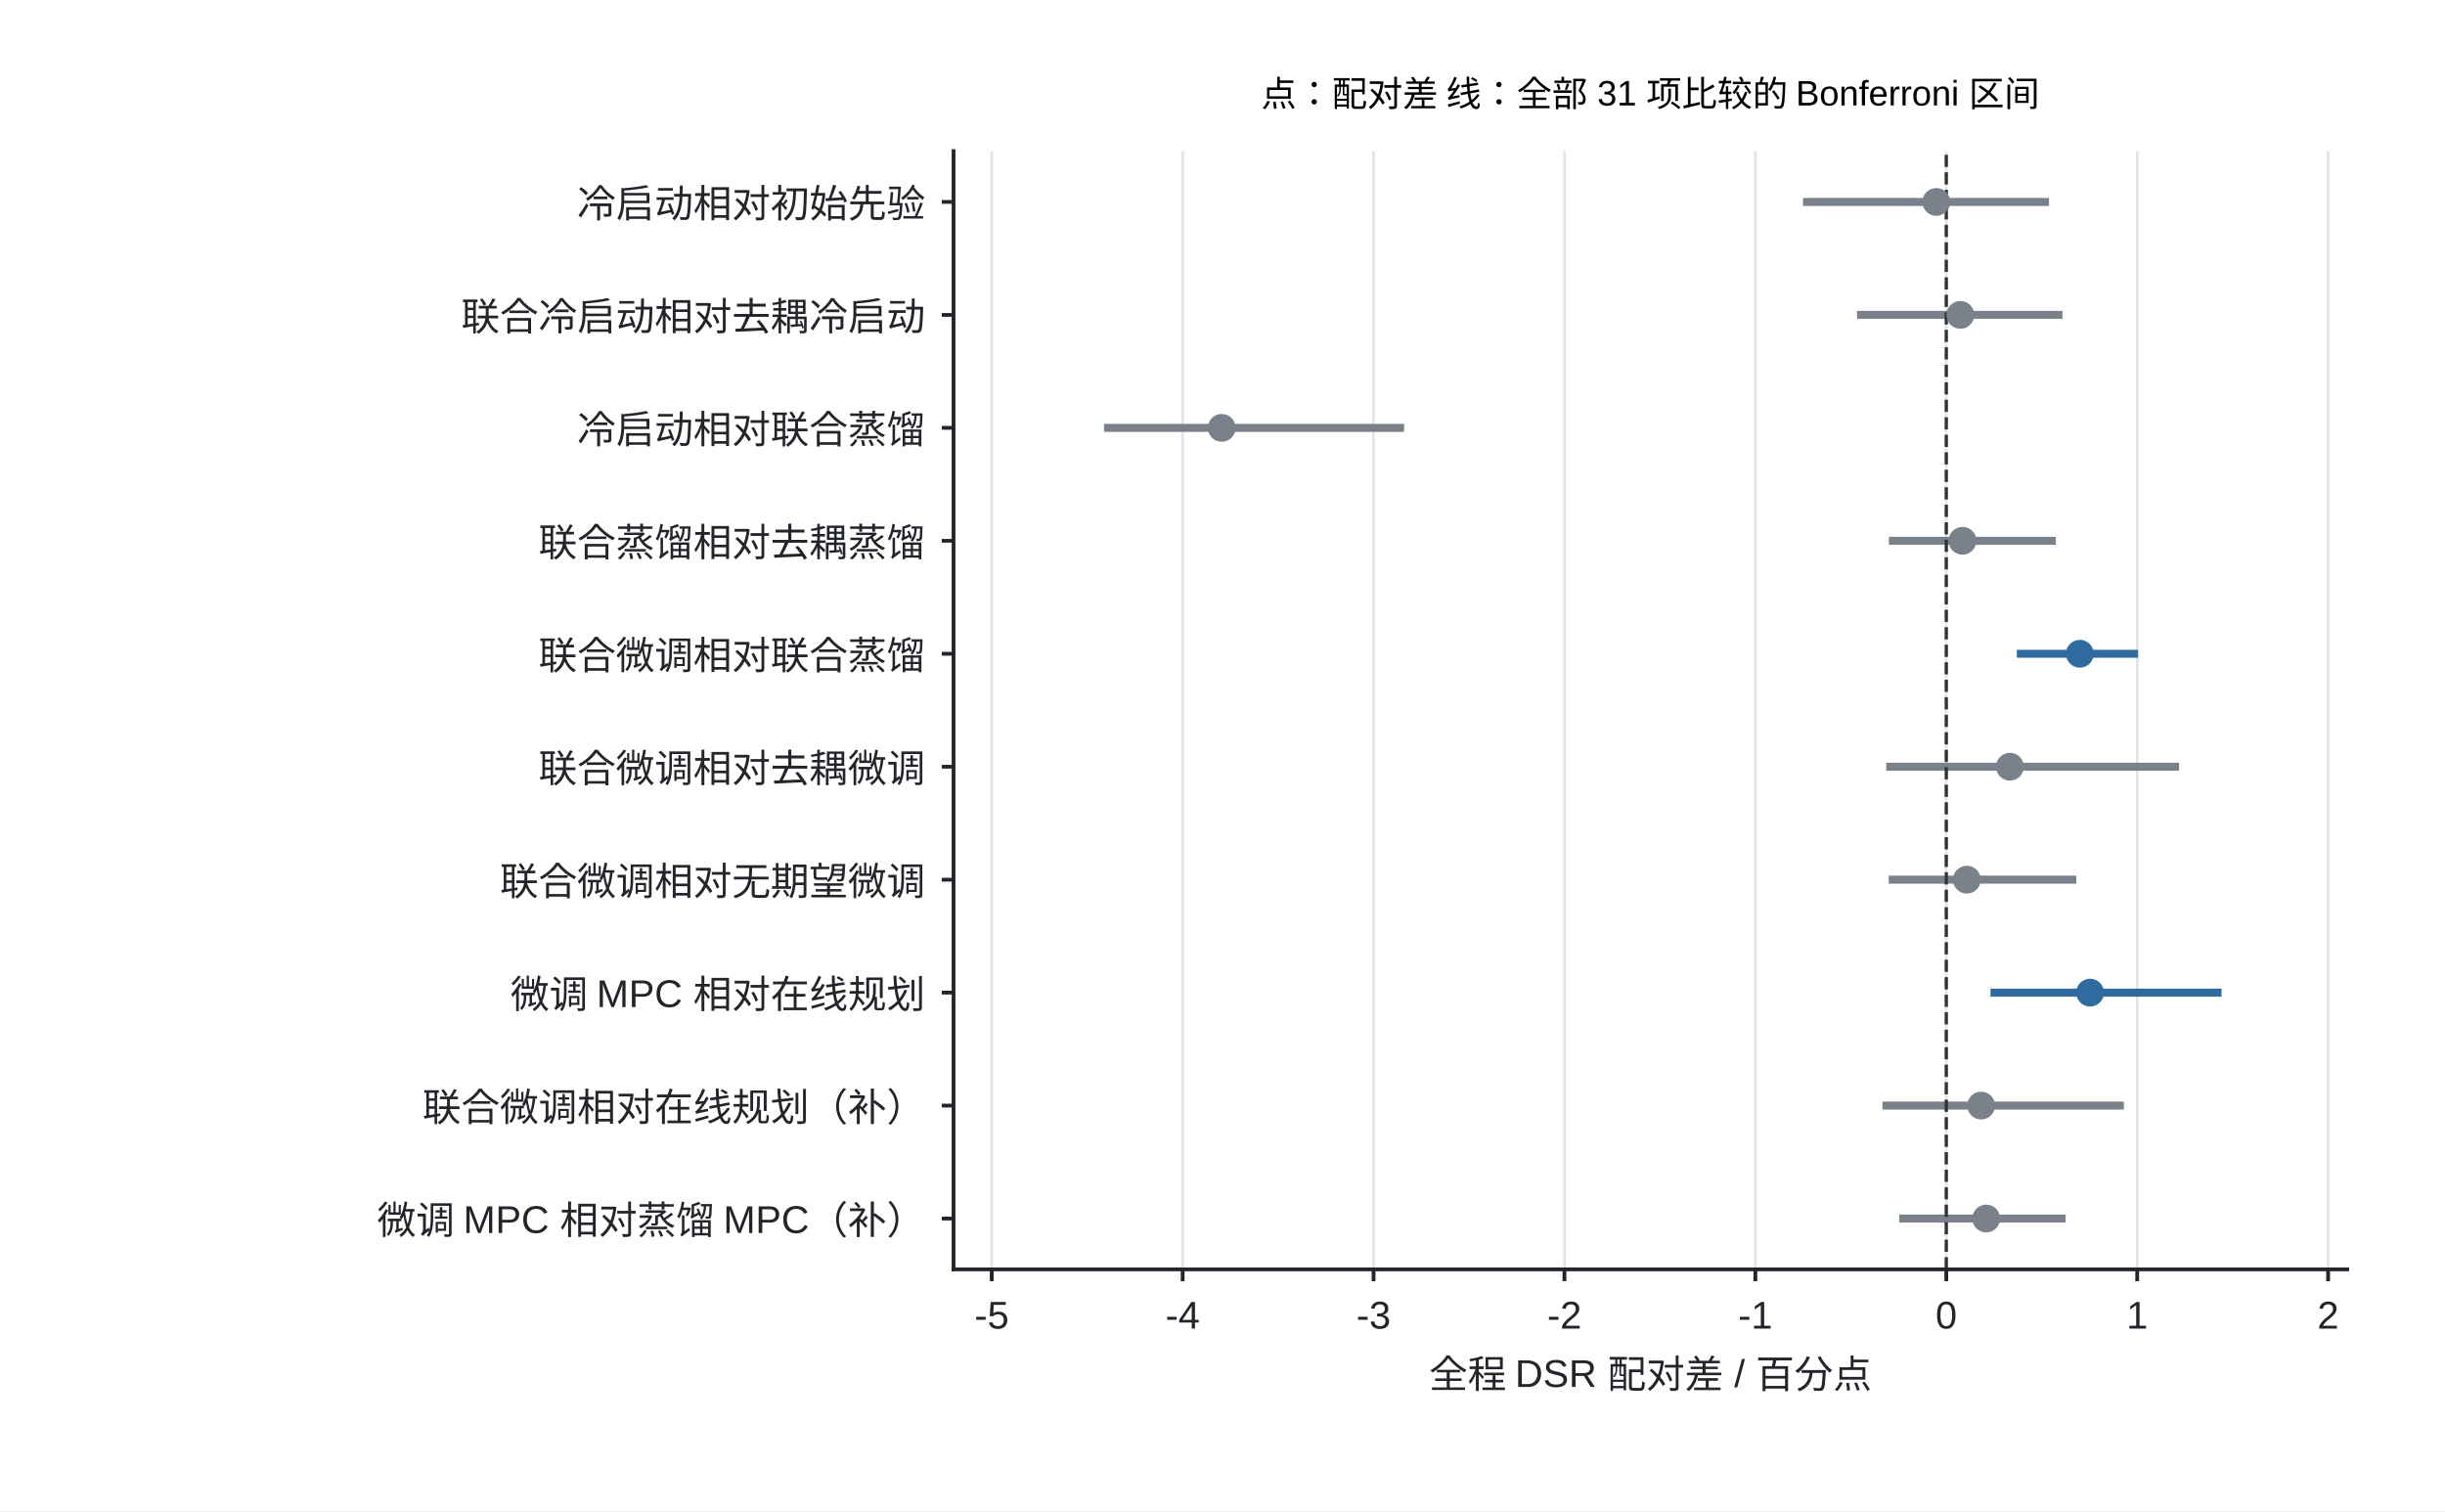
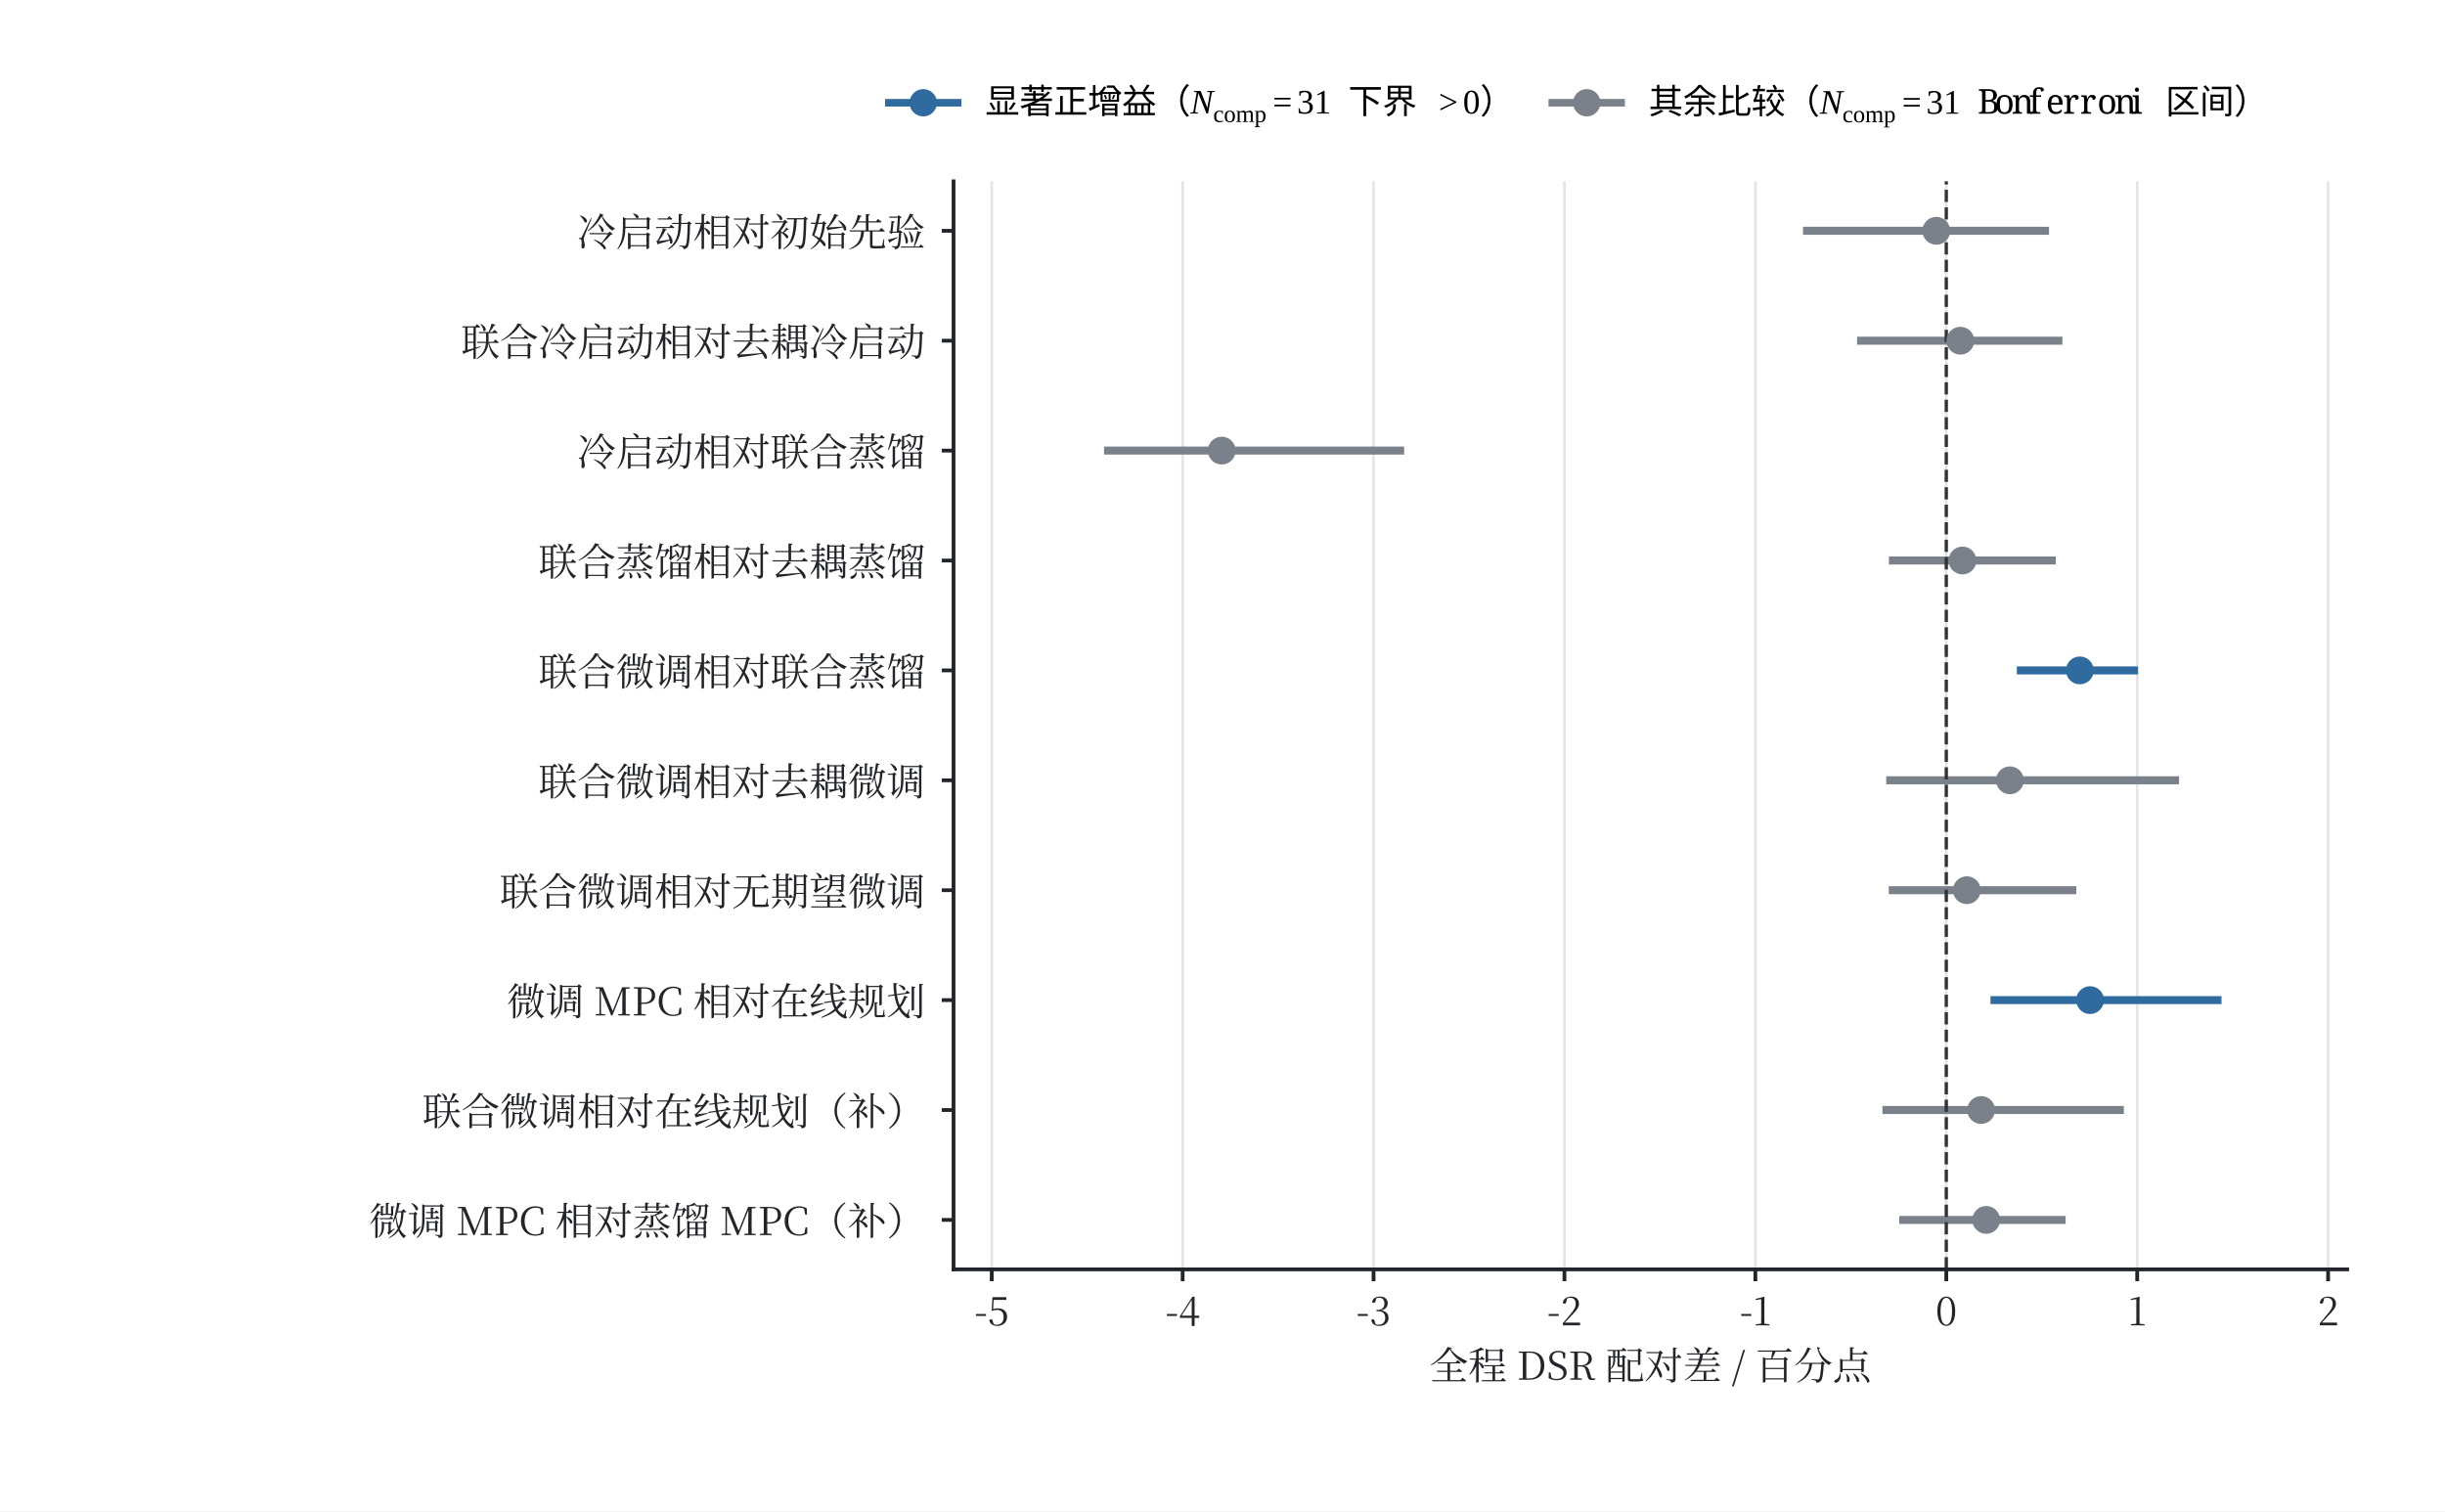
<svg xmlns="http://www.w3.org/2000/svg" xmlns:xlink="http://www.w3.org/1999/xlink" width="518.4pt" height="320.4pt" viewBox="0 0 518.4 320.4" version="1.1">
  <defs>
    <style type="text/css">*{stroke-linejoin: round; stroke-linecap: butt}</style>
  </defs>
  <g id="figure_1">
    <g id="patch_1">
      <path d="M 0 320.4  L 518.4 320.4  L 518.4 0  L 0 0  z " style="fill: #ffffff" />
    </g>
    <g id="axes_1">
      <g id="patch_2">
-         <path d="M 202.176 269.136  L 497.664 269.136  L 497.664 32.04  L 202.176 32.04  z " style="fill: #ffffff" />
+         <path d="M 202.176 269.136  L 497.664 269.136  L 497.664 38.448  L 202.176 38.448  z " style="fill: #ffffff" />
      </g>
      <g id="matplotlib.axis_1">
        <g id="xtick_1">
          <g id="line2d_1">
-             <path d="M 210.272 269.136  L 210.272 32.04  " clip-path="url(#p17788eb530)" style="fill: none; stroke: #e1e5e9; stroke-width: 0.55; stroke-linecap: square" />
+             <path d="M 210.272 269.136  L 210.272 38.448  " clip-path="url(#p07d2ac37ea)" style="fill: none; stroke: #e1e5e9; stroke-width: 0.55; stroke-linecap: square" />
          </g>
          <g id="line2d_2">
            <defs>
-               <path id="mc1ce2fc95f" d="M 0 0  L 0 2.5  " style="stroke: #22252a; stroke-width: 0.8" />
+               <path id="m096f16949b" d="M 0 0  L 0 2.5  " style="stroke: #22252a; stroke-width: 0.8" />
            </defs>
            <g>
-               <use xlink:href="#mc1ce2fc95f" x="210.272" y="269.136" style="fill: #22252a; stroke: #22252a; stroke-width: 0.8" />
+               <use xlink:href="#m096f16949b" x="210.272" y="269.136" style="fill: #22252a; stroke: #22252a; stroke-width: 0.8" />
            </g>
          </g>
          <g id="text_1">
-             <text style="font-size: 8.2px; font-family: 'Microsoft YaHei', 'Arial', 'DejaVu Sans', sans-serif; text-anchor: middle; fill: #22252a" x="210.272" y="281.691" transform="rotate(-0 210.2716 281.6909)">-5</text>
+             <text style="font-size: 8.2px; font-family: 'SimSun', '宋体', 'Songti SC', 'AR PL UMing CN', 'Noto Serif CJK SC', 'Source Han Serif SC', 'WenQuanYi Micro Hei', 'WenQuanYi Zen Hei', 'Times New Roman', serif; text-anchor: middle; fill: #22252a" x="210.272" y="280.998" transform="rotate(-0 210.2716 280.9977)">-5</text>
          </g>
        </g>
        <g id="xtick_2">
          <g id="line2d_3">
-             <path d="M 250.749 269.136  L 250.749 32.04  " clip-path="url(#p17788eb530)" style="fill: none; stroke: #e1e5e9; stroke-width: 0.55; stroke-linecap: square" />
+             <path d="M 250.749 269.136  L 250.749 38.448  " clip-path="url(#p07d2ac37ea)" style="fill: none; stroke: #e1e5e9; stroke-width: 0.55; stroke-linecap: square" />
          </g>
          <g id="line2d_4">
            <g>
-               <use xlink:href="#mc1ce2fc95f" x="250.749" y="269.136" style="fill: #22252a; stroke: #22252a; stroke-width: 0.8" />
+               <use xlink:href="#m096f16949b" x="250.749" y="269.136" style="fill: #22252a; stroke: #22252a; stroke-width: 0.8" />
            </g>
          </g>
          <g id="text_2">
-             <text style="font-size: 8.2px; font-family: 'Microsoft YaHei', 'Arial', 'DejaVu Sans', sans-serif; text-anchor: middle; fill: #22252a" x="250.749" y="281.691" transform="rotate(-0 250.7494 281.6909)">-4</text>
+             <text style="font-size: 8.2px; font-family: 'SimSun', '宋体', 'Songti SC', 'AR PL UMing CN', 'Noto Serif CJK SC', 'Source Han Serif SC', 'WenQuanYi Micro Hei', 'WenQuanYi Zen Hei', 'Times New Roman', serif; text-anchor: middle; fill: #22252a" x="250.749" y="280.998" transform="rotate(-0 250.7494 280.9977)">-4</text>
          </g>
        </g>
        <g id="xtick_3">
          <g id="line2d_5">
-             <path d="M 291.227 269.136  L 291.227 32.04  " clip-path="url(#p17788eb530)" style="fill: none; stroke: #e1e5e9; stroke-width: 0.55; stroke-linecap: square" />
+             <path d="M 291.227 269.136  L 291.227 38.448  " clip-path="url(#p07d2ac37ea)" style="fill: none; stroke: #e1e5e9; stroke-width: 0.55; stroke-linecap: square" />
          </g>
          <g id="line2d_6">
            <g>
-               <use xlink:href="#mc1ce2fc95f" x="291.227" y="269.136" style="fill: #22252a; stroke: #22252a; stroke-width: 0.8" />
+               <use xlink:href="#m096f16949b" x="291.227" y="269.136" style="fill: #22252a; stroke: #22252a; stroke-width: 0.8" />
            </g>
          </g>
          <g id="text_3">
-             <text style="font-size: 8.2px; font-family: 'Microsoft YaHei', 'Arial', 'DejaVu Sans', sans-serif; text-anchor: middle; fill: #22252a" x="291.227" y="281.691" transform="rotate(-0 291.2272 281.6909)">-3</text>
+             <text style="font-size: 8.2px; font-family: 'SimSun', '宋体', 'Songti SC', 'AR PL UMing CN', 'Noto Serif CJK SC', 'Source Han Serif SC', 'WenQuanYi Micro Hei', 'WenQuanYi Zen Hei', 'Times New Roman', serif; text-anchor: middle; fill: #22252a" x="291.227" y="280.998" transform="rotate(-0 291.2272 280.9977)">-3</text>
          </g>
        </g>
        <g id="xtick_4">
          <g id="line2d_7">
-             <path d="M 331.705 269.136  L 331.705 32.04  " clip-path="url(#p17788eb530)" style="fill: none; stroke: #e1e5e9; stroke-width: 0.55; stroke-linecap: square" />
+             <path d="M 331.705 269.136  L 331.705 38.448  " clip-path="url(#p07d2ac37ea)" style="fill: none; stroke: #e1e5e9; stroke-width: 0.55; stroke-linecap: square" />
          </g>
          <g id="line2d_8">
            <g>
-               <use xlink:href="#mc1ce2fc95f" x="331.705" y="269.136" style="fill: #22252a; stroke: #22252a; stroke-width: 0.8" />
+               <use xlink:href="#m096f16949b" x="331.705" y="269.136" style="fill: #22252a; stroke: #22252a; stroke-width: 0.8" />
            </g>
          </g>
          <g id="text_4">
-             <text style="font-size: 8.2px; font-family: 'Microsoft YaHei', 'Arial', 'DejaVu Sans', sans-serif; text-anchor: middle; fill: #22252a" x="331.705" y="281.691" transform="rotate(-0 331.705 281.6909)">-2</text>
+             <text style="font-size: 8.2px; font-family: 'SimSun', '宋体', 'Songti SC', 'AR PL UMing CN', 'Noto Serif CJK SC', 'Source Han Serif SC', 'WenQuanYi Micro Hei', 'WenQuanYi Zen Hei', 'Times New Roman', serif; text-anchor: middle; fill: #22252a" x="331.705" y="280.998" transform="rotate(-0 331.705 280.9977)">-2</text>
          </g>
        </g>
        <g id="xtick_5">
          <g id="line2d_9">
-             <path d="M 372.183 269.136  L 372.183 32.04  " clip-path="url(#p17788eb530)" style="fill: none; stroke: #e1e5e9; stroke-width: 0.55; stroke-linecap: square" />
+             <path d="M 372.183 269.136  L 372.183 38.448  " clip-path="url(#p07d2ac37ea)" style="fill: none; stroke: #e1e5e9; stroke-width: 0.55; stroke-linecap: square" />
          </g>
          <g id="line2d_10">
            <g>
-               <use xlink:href="#mc1ce2fc95f" x="372.183" y="269.136" style="fill: #22252a; stroke: #22252a; stroke-width: 0.8" />
+               <use xlink:href="#m096f16949b" x="372.183" y="269.136" style="fill: #22252a; stroke: #22252a; stroke-width: 0.8" />
            </g>
          </g>
          <g id="text_5">
-             <text style="font-size: 8.2px; font-family: 'Microsoft YaHei', 'Arial', 'DejaVu Sans', sans-serif; text-anchor: middle; fill: #22252a" x="372.183" y="281.691" transform="rotate(-0 372.1828 281.6909)">-1</text>
+             <text style="font-size: 8.2px; font-family: 'SimSun', '宋体', 'Songti SC', 'AR PL UMing CN', 'Noto Serif CJK SC', 'Source Han Serif SC', 'WenQuanYi Micro Hei', 'WenQuanYi Zen Hei', 'Times New Roman', serif; text-anchor: middle; fill: #22252a" x="372.183" y="280.998" transform="rotate(-0 372.1828 280.9977)">-1</text>
          </g>
        </g>
        <g id="xtick_6">
          <g id="line2d_11">
-             <path d="M 412.661 269.136  L 412.661 32.04  " clip-path="url(#p17788eb530)" style="fill: none; stroke: #e1e5e9; stroke-width: 0.55; stroke-linecap: square" />
+             <path d="M 412.661 269.136  L 412.661 38.448  " clip-path="url(#p07d2ac37ea)" style="fill: none; stroke: #e1e5e9; stroke-width: 0.55; stroke-linecap: square" />
          </g>
          <g id="line2d_12">
            <g>
-               <use xlink:href="#mc1ce2fc95f" x="412.661" y="269.136" style="fill: #22252a; stroke: #22252a; stroke-width: 0.8" />
+               <use xlink:href="#m096f16949b" x="412.661" y="269.136" style="fill: #22252a; stroke: #22252a; stroke-width: 0.8" />
            </g>
          </g>
          <g id="text_6">
-             <text style="font-size: 8.2px; font-family: 'Microsoft YaHei', 'Arial', 'DejaVu Sans', sans-serif; text-anchor: middle; fill: #22252a" x="412.661" y="281.691" transform="rotate(-0 412.6606 281.6909)">0</text>
+             <text style="font-size: 8.2px; font-family: 'SimSun', '宋体', 'Songti SC', 'AR PL UMing CN', 'Noto Serif CJK SC', 'Source Han Serif SC', 'WenQuanYi Micro Hei', 'WenQuanYi Zen Hei', 'Times New Roman', serif; text-anchor: middle; fill: #22252a" x="412.661" y="280.998" transform="rotate(-0 412.6606 280.9977)">0</text>
          </g>
        </g>
        <g id="xtick_7">
          <g id="line2d_13">
-             <path d="M 453.138 269.136  L 453.138 32.04  " clip-path="url(#p17788eb530)" style="fill: none; stroke: #e1e5e9; stroke-width: 0.55; stroke-linecap: square" />
+             <path d="M 453.138 269.136  L 453.138 38.448  " clip-path="url(#p07d2ac37ea)" style="fill: none; stroke: #e1e5e9; stroke-width: 0.55; stroke-linecap: square" />
          </g>
          <g id="line2d_14">
            <g>
-               <use xlink:href="#mc1ce2fc95f" x="453.138" y="269.136" style="fill: #22252a; stroke: #22252a; stroke-width: 0.8" />
+               <use xlink:href="#m096f16949b" x="453.138" y="269.136" style="fill: #22252a; stroke: #22252a; stroke-width: 0.8" />
            </g>
          </g>
          <g id="text_7">
-             <text style="font-size: 8.2px; font-family: 'Microsoft YaHei', 'Arial', 'DejaVu Sans', sans-serif; text-anchor: middle; fill: #22252a" x="453.138" y="281.691" transform="rotate(-0 453.1384 281.6909)">1</text>
+             <text style="font-size: 8.2px; font-family: 'SimSun', '宋体', 'Songti SC', 'AR PL UMing CN', 'Noto Serif CJK SC', 'Source Han Serif SC', 'WenQuanYi Micro Hei', 'WenQuanYi Zen Hei', 'Times New Roman', serif; text-anchor: middle; fill: #22252a" x="453.138" y="280.998" transform="rotate(-0 453.1384 280.9977)">1</text>
          </g>
        </g>
        <g id="xtick_8">
          <g id="line2d_15">
-             <path d="M 493.616 269.136  L 493.616 32.04  " clip-path="url(#p17788eb530)" style="fill: none; stroke: #e1e5e9; stroke-width: 0.55; stroke-linecap: square" />
+             <path d="M 493.616 269.136  L 493.616 38.448  " clip-path="url(#p07d2ac37ea)" style="fill: none; stroke: #e1e5e9; stroke-width: 0.55; stroke-linecap: square" />
          </g>
          <g id="line2d_16">
            <g>
-               <use xlink:href="#mc1ce2fc95f" x="493.616" y="269.136" style="fill: #22252a; stroke: #22252a; stroke-width: 0.8" />
+               <use xlink:href="#m096f16949b" x="493.616" y="269.136" style="fill: #22252a; stroke: #22252a; stroke-width: 0.8" />
            </g>
          </g>
          <g id="text_8">
-             <text style="font-size: 8.2px; font-family: 'Microsoft YaHei', 'Arial', 'DejaVu Sans', sans-serif; text-anchor: middle; fill: #22252a" x="493.616" y="281.691" transform="rotate(-0 493.6162 281.6909)">2</text>
+             <text style="font-size: 8.2px; font-family: 'SimSun', '宋体', 'Songti SC', 'AR PL UMing CN', 'Noto Serif CJK SC', 'Source Han Serif SC', 'WenQuanYi Micro Hei', 'WenQuanYi Zen Hei', 'Times New Roman', serif; text-anchor: middle; fill: #22252a" x="493.616" y="280.998" transform="rotate(-0 493.6162 280.9977)">2</text>
          </g>
        </g>
        <g id="text_9">
-           <text style="font-size: 8.2px; font-family: 'Microsoft YaHei', 'Arial', 'DejaVu Sans', sans-serif; text-anchor: middle; fill: #22252a" x="349.92" y="294.284" transform="rotate(-0 349.92 294.2842)">全程 DSR 配对差 / 百分点</text>
+           <text style="font-size: 8.2px; font-family: 'SimSun', '宋体', 'Songti SC', 'AR PL UMing CN', 'Noto Serif CJK SC', 'Source Han Serif SC', 'WenQuanYi Micro Hei', 'WenQuanYi Zen Hei', 'Times New Roman', serif; text-anchor: middle; fill: #22252a" x="349.92" y="292.525" transform="rotate(-0 349.92 292.5251)">全程 DSR 配对差 / 百分点</text>
        </g>
      </g>
      <g id="matplotlib.axis_2">
        <g id="ytick_1">
          <g id="line2d_17">
            <defs>
-               <path id="maa1f5d6aef" d="M 0 0  L -2.5 0  " style="stroke: #22252a; stroke-width: 0.8" />
+               <path id="m191620624e" d="M 0 0  L -2.5 0  " style="stroke: #22252a; stroke-width: 0.8" />
            </defs>
            <g>
-               <use xlink:href="#maa1f5d6aef" x="202.176" y="42.817" style="fill: #22252a; stroke: #22252a; stroke-width: 0.8" />
+               <use xlink:href="#m191620624e" x="202.176" y="48.934" style="fill: #22252a; stroke: #22252a; stroke-width: 0.8" />
            </g>
          </g>
          <g id="text_10">
-             <text style="font-size: 8.2px; font-family: 'Microsoft YaHei', 'Arial', 'DejaVu Sans', sans-serif; text-anchor: end; fill: #22252a" x="196.176" y="46.095" transform="rotate(-0 196.176 46.09453)">冷启动相对初始先验</text>
+             <text style="font-size: 8.2px; font-family: 'SimSun', '宋体', 'Songti SC', 'AR PL UMing CN', 'Noto Serif CJK SC', 'Source Han Serif SC', 'WenQuanYi Micro Hei', 'WenQuanYi Zen Hei', 'Times New Roman', serif; text-anchor: end; fill: #22252a" x="196.176" y="52.201" transform="rotate(-0 196.176 52.20101)">冷启动相对初始先验</text>
          </g>
        </g>
        <g id="ytick_2">
          <g id="line2d_18">
            <g>
-               <use xlink:href="#maa1f5d6aef" x="202.176" y="66.766" style="fill: #22252a; stroke: #22252a; stroke-width: 0.8" />
+               <use xlink:href="#m191620624e" x="202.176" y="72.236" style="fill: #22252a; stroke: #22252a; stroke-width: 0.8" />
            </g>
          </g>
          <g id="text_11">
-             <text style="font-size: 8.2px; font-family: 'Microsoft YaHei', 'Arial', 'DejaVu Sans', sans-serif; text-anchor: end; fill: #22252a" x="196.176" y="70.044" transform="rotate(-0 196.176 70.04362)">联合冷启动相对去耦冷启动</text>
+             <text style="font-size: 8.2px; font-family: 'SimSun', '宋体', 'Songti SC', 'AR PL UMing CN', 'Noto Serif CJK SC', 'Source Han Serif SC', 'WenQuanYi Micro Hei', 'WenQuanYi Zen Hei', 'Times New Roman', serif; text-anchor: end; fill: #22252a" x="196.176" y="75.487" transform="rotate(-0 196.176 75.48681)">联合冷启动相对去耦冷启动</text>
          </g>
        </g>
        <g id="ytick_3">
          <g id="line2d_19">
            <g>
-               <use xlink:href="#maa1f5d6aef" x="202.176" y="90.715" style="fill: #22252a; stroke: #22252a; stroke-width: 0.8" />
+               <use xlink:href="#m191620624e" x="202.176" y="95.537" style="fill: #22252a; stroke: #22252a; stroke-width: 0.8" />
            </g>
          </g>
          <g id="text_12">
-             <text style="font-size: 8.2px; font-family: 'Microsoft YaHei', 'Arial', 'DejaVu Sans', sans-serif; text-anchor: end; fill: #22252a" x="196.176" y="93.993" transform="rotate(-0 196.176 93.99271)">冷启动相对联合蒸馏</text>
+             <text style="font-size: 8.2px; font-family: 'SimSun', '宋体', 'Songti SC', 'AR PL UMing CN', 'Noto Serif CJK SC', 'Source Han Serif SC', 'WenQuanYi Micro Hei', 'WenQuanYi Zen Hei', 'Times New Roman', serif; text-anchor: end; fill: #22252a" x="196.176" y="98.773" transform="rotate(-0 196.176 98.77261)">冷启动相对联合蒸馏</text>
          </g>
        </g>
        <g id="ytick_4">
          <g id="line2d_20">
            <g>
-               <use xlink:href="#maa1f5d6aef" x="202.176" y="114.664" style="fill: #22252a; stroke: #22252a; stroke-width: 0.8" />
+               <use xlink:href="#m191620624e" x="202.176" y="118.839" style="fill: #22252a; stroke: #22252a; stroke-width: 0.8" />
            </g>
          </g>
          <g id="text_13">
-             <text style="font-size: 8.2px; font-family: 'Microsoft YaHei', 'Arial', 'DejaVu Sans', sans-serif; text-anchor: end; fill: #22252a" x="196.176" y="117.942" transform="rotate(-0 196.176 117.9418)">联合蒸馏相对去耦蒸馏</text>
+             <text style="font-size: 8.2px; font-family: 'SimSun', '宋体', 'Songti SC', 'AR PL UMing CN', 'Noto Serif CJK SC', 'Source Han Serif SC', 'WenQuanYi Micro Hei', 'WenQuanYi Zen Hei', 'Times New Roman', serif; text-anchor: end; fill: #22252a" x="196.176" y="122.09" transform="rotate(-0 196.176 122.0904)">联合蒸馏相对去耦蒸馏</text>
          </g>
        </g>
        <g id="ytick_5">
          <g id="line2d_21">
            <g>
-               <use xlink:href="#maa1f5d6aef" x="202.176" y="138.613" style="fill: #22252a; stroke: #22252a; stroke-width: 0.8" />
+               <use xlink:href="#m191620624e" x="202.176" y="142.141" style="fill: #22252a; stroke: #22252a; stroke-width: 0.8" />
            </g>
          </g>
          <g id="text_14">
-             <text style="font-size: 8.2px; font-family: 'Microsoft YaHei', 'Arial', 'DejaVu Sans', sans-serif; text-anchor: end; fill: #22252a" x="196.176" y="141.891" transform="rotate(-0 196.176 141.8909)">联合微调相对联合蒸馏</text>
+             <text style="font-size: 8.2px; font-family: 'SimSun', '宋体', 'Songti SC', 'AR PL UMing CN', 'Noto Serif CJK SC', 'Source Han Serif SC', 'WenQuanYi Micro Hei', 'WenQuanYi Zen Hei', 'Times New Roman', serif; text-anchor: end; fill: #22252a" x="196.176" y="145.392" transform="rotate(-0 196.176 145.3923)">联合微调相对联合蒸馏</text>
          </g>
        </g>
        <g id="ytick_6">
          <g id="line2d_22">
            <g>
-               <use xlink:href="#maa1f5d6aef" x="202.176" y="162.563" style="fill: #22252a; stroke: #22252a; stroke-width: 0.8" />
+               <use xlink:href="#m191620624e" x="202.176" y="165.443" style="fill: #22252a; stroke: #22252a; stroke-width: 0.8" />
            </g>
          </g>
          <g id="text_15">
-             <text style="font-size: 8.2px; font-family: 'Microsoft YaHei', 'Arial', 'DejaVu Sans', sans-serif; text-anchor: end; fill: #22252a" x="196.176" y="165.84" transform="rotate(-0 196.176 165.84)">联合微调相对去耦微调</text>
+             <text style="font-size: 8.2px; font-family: 'SimSun', '宋体', 'Songti SC', 'AR PL UMing CN', 'Noto Serif CJK SC', 'Source Han Serif SC', 'WenQuanYi Micro Hei', 'WenQuanYi Zen Hei', 'Times New Roman', serif; text-anchor: end; fill: #22252a" x="196.176" y="168.694" transform="rotate(-0 196.176 168.6941)">联合微调相对去耦微调</text>
          </g>
        </g>
        <g id="ytick_7">
          <g id="line2d_23">
            <g>
-               <use xlink:href="#maa1f5d6aef" x="202.176" y="186.512" style="fill: #22252a; stroke: #22252a; stroke-width: 0.8" />
+               <use xlink:href="#m191620624e" x="202.176" y="188.745" style="fill: #22252a; stroke: #22252a; stroke-width: 0.8" />
            </g>
          </g>
          <g id="text_16">
-             <text style="font-size: 8.2px; font-family: 'Microsoft YaHei', 'Arial', 'DejaVu Sans', sans-serif; text-anchor: end; fill: #22252a" x="196.176" y="189.789" transform="rotate(-0 196.176 189.7891)">联合微调相对无期望微调</text>
+             <text style="font-size: 8.2px; font-family: 'SimSun', '宋体', 'Songti SC', 'AR PL UMing CN', 'Noto Serif CJK SC', 'Source Han Serif SC', 'WenQuanYi Micro Hei', 'WenQuanYi Zen Hei', 'Times New Roman', serif; text-anchor: end; fill: #22252a" x="196.176" y="191.996" transform="rotate(-0 196.176 191.9959)">联合微调相对无期望微调</text>
          </g>
        </g>
        <g id="ytick_8">
          <g id="line2d_24">
            <g>
-               <use xlink:href="#maa1f5d6aef" x="202.176" y="210.461" style="fill: #22252a; stroke: #22252a; stroke-width: 0.8" />
+               <use xlink:href="#m191620624e" x="202.176" y="212.047" style="fill: #22252a; stroke: #22252a; stroke-width: 0.8" />
            </g>
          </g>
          <g id="text_17">
-             <text style="font-size: 8.2px; font-family: 'Microsoft YaHei', 'Arial', 'DejaVu Sans', sans-serif; text-anchor: end; fill: #22252a" x="196.176" y="213.738" transform="rotate(-0 196.176 213.7382)">微调 MPC 相对在线规划</text>
+             <text style="font-size: 8.2px; font-family: 'SimSun', '宋体', 'Songti SC', 'AR PL UMing CN', 'Noto Serif CJK SC', 'Source Han Serif SC', 'WenQuanYi Micro Hei', 'WenQuanYi Zen Hei', 'Times New Roman', serif; text-anchor: end; fill: #22252a" x="196.176" y="215.298" transform="rotate(-0 196.176 215.2977)">微调 MPC 相对在线规划</text>
          </g>
        </g>
        <g id="ytick_9">
          <g id="line2d_25">
            <g>
-               <use xlink:href="#maa1f5d6aef" x="202.176" y="234.41" style="fill: #22252a; stroke: #22252a; stroke-width: 0.8" />
+               <use xlink:href="#m191620624e" x="202.176" y="235.348" style="fill: #22252a; stroke: #22252a; stroke-width: 0.8" />
            </g>
          </g>
          <g id="text_18">
-             <text style="font-size: 8.2px; font-family: 'Microsoft YaHei', 'Arial', 'DejaVu Sans', sans-serif; text-anchor: end; fill: #22252a" x="196.176" y="237.687" transform="rotate(-0 196.176 237.6873)">联合微调相对在线规划（补）</text>
+             <text style="font-size: 8.2px; font-family: 'SimSun', '宋体', 'Songti SC', 'AR PL UMing CN', 'Noto Serif CJK SC', 'Source Han Serif SC', 'WenQuanYi Micro Hei', 'WenQuanYi Zen Hei', 'Times New Roman', serif; text-anchor: end; fill: #22252a" x="196.176" y="238.6" transform="rotate(-0 196.176 238.5995)">联合微调相对在线规划（补）</text>
          </g>
        </g>
        <g id="ytick_10">
          <g id="line2d_26">
            <g>
-               <use xlink:href="#maa1f5d6aef" x="202.176" y="258.359" style="fill: #22252a; stroke: #22252a; stroke-width: 0.8" />
+               <use xlink:href="#m191620624e" x="202.176" y="258.65" style="fill: #22252a; stroke: #22252a; stroke-width: 0.8" />
            </g>
          </g>
          <g id="text_19">
-             <text style="font-size: 8.2px; font-family: 'Microsoft YaHei', 'Arial', 'DejaVu Sans', sans-serif; text-anchor: end; fill: #22252a" x="196.176" y="261.636" transform="rotate(-0 196.176 261.6363)">微调 MPC 相对蒸馏 MPC（补）</text>
+             <text style="font-size: 8.2px; font-family: 'SimSun', '宋体', 'Songti SC', 'AR PL UMing CN', 'Noto Serif CJK SC', 'Source Han Serif SC', 'WenQuanYi Micro Hei', 'WenQuanYi Zen Hei', 'Times New Roman', serif; text-anchor: end; fill: #22252a" x="196.176" y="261.869" transform="rotate(-0 196.176 261.8693)">微调 MPC 相对蒸馏 MPC（补）</text>
          </g>
        </g>
      </g>
      <g id="line2d_27">
-         <path d="M 383.128 42.817  L 433.594 42.817  " clip-path="url(#p17788eb530)" style="fill: none; stroke: #7a818a; stroke-width: 1.7; stroke-linecap: square" />
+         <path d="M 383.128 48.934  L 433.594 48.934  " clip-path="url(#p07d2ac37ea)" style="fill: none; stroke: #7a818a; stroke-width: 1.7; stroke-linecap: square" />
      </g>
      <g id="line2d_28">
-         <path d="M 394.594 66.766  L 436.435 66.766  " clip-path="url(#p17788eb530)" style="fill: none; stroke: #7a818a; stroke-width: 1.7; stroke-linecap: square" />
+         <path d="M 394.594 72.236  L 436.435 72.236  " clip-path="url(#p07d2ac37ea)" style="fill: none; stroke: #7a818a; stroke-width: 1.7; stroke-linecap: square" />
      </g>
      <g id="line2d_29">
-         <path d="M 234.934 90.715  L 296.858 90.715  " clip-path="url(#p17788eb530)" style="fill: none; stroke: #7a818a; stroke-width: 1.7; stroke-linecap: square" />
+         <path d="M 234.934 95.537  L 296.858 95.537  " clip-path="url(#p07d2ac37ea)" style="fill: none; stroke: #7a818a; stroke-width: 1.7; stroke-linecap: square" />
      </g>
      <g id="line2d_30">
-         <path d="M 401.347 114.664  L 435.034 114.664  " clip-path="url(#p17788eb530)" style="fill: none; stroke: #7a818a; stroke-width: 1.7; stroke-linecap: square" />
+         <path d="M 401.347 118.839  L 435.034 118.839  " clip-path="url(#p07d2ac37ea)" style="fill: none; stroke: #7a818a; stroke-width: 1.7; stroke-linecap: square" />
      </g>
      <g id="line2d_31">
-         <path d="M 428.467 138.613  L 452.469 138.613  " clip-path="url(#p17788eb530)" style="fill: none; stroke: #306ba0; stroke-width: 1.7; stroke-linecap: square" />
+         <path d="M 428.467 142.141  L 452.469 142.141  " clip-path="url(#p07d2ac37ea)" style="fill: none; stroke: #306ba0; stroke-width: 1.7; stroke-linecap: square" />
      </g>
      <g id="line2d_32">
-         <path d="M 400.773 162.563  L 461.172 162.563  " clip-path="url(#p17788eb530)" style="fill: none; stroke: #7a818a; stroke-width: 1.7; stroke-linecap: square" />
+         <path d="M 400.773 165.443  L 461.172 165.443  " clip-path="url(#p07d2ac37ea)" style="fill: none; stroke: #7a818a; stroke-width: 1.7; stroke-linecap: square" />
      </g>
      <g id="line2d_33">
-         <path d="M 401.31 186.512  L 439.383 186.512  " clip-path="url(#p17788eb530)" style="fill: none; stroke: #7a818a; stroke-width: 1.7; stroke-linecap: square" />
+         <path d="M 401.31 188.745  L 439.383 188.745  " clip-path="url(#p07d2ac37ea)" style="fill: none; stroke: #7a818a; stroke-width: 1.7; stroke-linecap: square" />
      </g>
      <g id="line2d_34">
-         <path d="M 422.881 210.461  L 470.167 210.461  " clip-path="url(#p17788eb530)" style="fill: none; stroke: #306ba0; stroke-width: 1.7; stroke-linecap: square" />
+         <path d="M 422.881 212.047  L 470.167 212.047  " clip-path="url(#p07d2ac37ea)" style="fill: none; stroke: #306ba0; stroke-width: 1.7; stroke-linecap: square" />
      </g>
      <g id="line2d_35">
-         <path d="M 399.975 234.41  L 449.467 234.41  " clip-path="url(#p17788eb530)" style="fill: none; stroke: #7a818a; stroke-width: 1.7; stroke-linecap: square" />
+         <path d="M 399.975 235.348  L 449.467 235.348  " clip-path="url(#p07d2ac37ea)" style="fill: none; stroke: #7a818a; stroke-width: 1.7; stroke-linecap: square" />
      </g>
      <g id="line2d_36">
-         <path d="M 403.537 258.359  L 437.111 258.359  " clip-path="url(#p17788eb530)" style="fill: none; stroke: #7a818a; stroke-width: 1.7; stroke-linecap: square" />
+         <path d="M 403.537 258.65  L 437.111 258.65  " clip-path="url(#p07d2ac37ea)" style="fill: none; stroke: #7a818a; stroke-width: 1.7; stroke-linecap: square" />
      </g>
      <g id="line2d_37">
-         <path d="M 412.661 269.136  L 412.661 32.04  " clip-path="url(#p17788eb530)" style="fill: none; stroke-dasharray: 2.59,1.12; stroke-dashoffset: 0; stroke: #333333; stroke-width: 0.7" />
+         <path d="M 412.661 269.136  L 412.661 38.448  " clip-path="url(#p07d2ac37ea)" style="fill: none; stroke-dasharray: 2.59,1.12; stroke-dashoffset: 0; stroke: #333333; stroke-width: 0.7" />
      </g>
      <g id="patch_3">
-         <path d="M 202.176 269.136  L 202.176 32.04  " style="fill: none; stroke: #22252a; stroke-width: 0.8; stroke-linejoin: miter; stroke-linecap: square" />
+         <path d="M 202.176 269.136  L 202.176 38.448  " style="fill: none; stroke: #22252a; stroke-width: 0.8; stroke-linejoin: miter; stroke-linecap: square" />
      </g>
      <g id="patch_4">
        <path d="M 202.176 269.136  L 497.664 269.136  " style="fill: none; stroke: #22252a; stroke-width: 0.8; stroke-linejoin: miter; stroke-linecap: square" />
      </g>
      <g id="PathCollection_1">
        <defs>
-           <path id="m4fc89192ae" d="M 0 2.449  C 0.65 2.449 1.273 2.191 1.732 1.732  C 2.191 1.273 2.449 0.65 2.449 0  C 2.449 -0.65 2.191 -1.273 1.732 -1.732  C 1.273 -2.191 0.65 -2.449 0 -2.449  C -0.65 -2.449 -1.273 -2.191 -1.732 -1.732  C -2.191 -1.273 -2.449 -0.65 -2.449 0  C -2.449 0.65 -2.191 1.273 -1.732 1.732  C -1.273 2.191 -0.65 2.449 0 2.449  z " style="stroke: #7a818a" />
+           <path id="me7b963490b" d="M 0 2.449  C 0.65 2.449 1.273 2.191 1.732 1.732  C 2.191 1.273 2.449 0.65 2.449 0  C 2.449 -0.65 2.191 -1.273 1.732 -1.732  C 1.273 -2.191 0.65 -2.449 0 -2.449  C -0.65 -2.449 -1.273 -2.191 -1.732 -1.732  C -2.191 -1.273 -2.449 -0.65 -2.449 0  C -2.449 0.65 -2.191 1.273 -1.732 1.732  C -1.273 2.191 -0.65 2.449 0 2.449  z " style="stroke: #7a818a" />
        </defs>
-         <g clip-path="url(#p17788eb530)">
-           <use xlink:href="#m4fc89192ae" x="410.541" y="42.817" style="fill: #7a818a; stroke: #7a818a" />
+         <g clip-path="url(#p07d2ac37ea)">
+           <use xlink:href="#me7b963490b" x="410.541" y="48.934" style="fill: #7a818a; stroke: #7a818a" />
        </g>
      </g>
      <g id="PathCollection_2">
-         <g clip-path="url(#p17788eb530)">
-           <use xlink:href="#m4fc89192ae" x="415.648" y="66.766" style="fill: #7a818a; stroke: #7a818a" />
+         <g clip-path="url(#p07d2ac37ea)">
+           <use xlink:href="#me7b963490b" x="415.648" y="72.236" style="fill: #7a818a; stroke: #7a818a" />
        </g>
      </g>
      <g id="PathCollection_3">
-         <g clip-path="url(#p17788eb530)">
-           <use xlink:href="#m4fc89192ae" x="259.036" y="90.715" style="fill: #7a818a; stroke: #7a818a" />
+         <g clip-path="url(#p07d2ac37ea)">
+           <use xlink:href="#me7b963490b" x="259.036" y="95.537" style="fill: #7a818a; stroke: #7a818a" />
        </g>
      </g>
      <g id="PathCollection_4">
-         <g clip-path="url(#p17788eb530)">
-           <use xlink:href="#m4fc89192ae" x="416.098" y="114.664" style="fill: #7a818a; stroke: #7a818a" />
+         <g clip-path="url(#p07d2ac37ea)">
+           <use xlink:href="#me7b963490b" x="416.098" y="118.839" style="fill: #7a818a; stroke: #7a818a" />
        </g>
      </g>
      <g id="PathCollection_5">
        <defs>
-           <path id="ma86ffe3495" d="M 0 2.449  C 0.65 2.449 1.273 2.191 1.732 1.732  C 2.191 1.273 2.449 0.65 2.449 0  C 2.449 -0.65 2.191 -1.273 1.732 -1.732  C 1.273 -2.191 0.65 -2.449 0 -2.449  C -0.65 -2.449 -1.273 -2.191 -1.732 -1.732  C -2.191 -1.273 -2.449 -0.65 -2.449 0  C -2.449 0.65 -2.191 1.273 -1.732 1.732  C -1.273 2.191 -0.65 2.449 0 2.449  z " style="stroke: #306ba0" />
+           <path id="mfe281405af" d="M 0 2.449  C 0.65 2.449 1.273 2.191 1.732 1.732  C 2.191 1.273 2.449 0.65 2.449 0  C 2.449 -0.65 2.191 -1.273 1.732 -1.732  C 1.273 -2.191 0.65 -2.449 0 -2.449  C -0.65 -2.449 -1.273 -2.191 -1.732 -1.732  C -2.191 -1.273 -2.449 -0.65 -2.449 0  C -2.449 0.65 -2.191 1.273 -1.732 1.732  C -1.273 2.191 -0.65 2.449 0 2.449  z " style="stroke: #306ba0" />
        </defs>
-         <g clip-path="url(#p17788eb530)">
-           <use xlink:href="#ma86ffe3495" x="440.976" y="138.613" style="fill: #306ba0; stroke: #306ba0" />
+         <g clip-path="url(#p07d2ac37ea)">
+           <use xlink:href="#mfe281405af" x="440.976" y="142.141" style="fill: #306ba0; stroke: #306ba0" />
        </g>
      </g>
      <g id="PathCollection_6">
-         <g clip-path="url(#p17788eb530)">
-           <use xlink:href="#m4fc89192ae" x="426.152" y="162.563" style="fill: #7a818a; stroke: #7a818a" />
+         <g clip-path="url(#p07d2ac37ea)">
+           <use xlink:href="#me7b963490b" x="426.152" y="165.443" style="fill: #7a818a; stroke: #7a818a" />
        </g>
      </g>
      <g id="PathCollection_7">
-         <g clip-path="url(#p17788eb530)">
-           <use xlink:href="#m4fc89192ae" x="417.013" y="186.512" style="fill: #7a818a; stroke: #7a818a" />
+         <g clip-path="url(#p07d2ac37ea)">
+           <use xlink:href="#me7b963490b" x="417.013" y="188.745" style="fill: #7a818a; stroke: #7a818a" />
        </g>
      </g>
      <g id="PathCollection_8">
-         <g clip-path="url(#p17788eb530)">
-           <use xlink:href="#ma86ffe3495" x="443.145" y="210.461" style="fill: #306ba0; stroke: #306ba0" />
+         <g clip-path="url(#p07d2ac37ea)">
+           <use xlink:href="#mfe281405af" x="443.145" y="212.047" style="fill: #306ba0; stroke: #306ba0" />
        </g>
      </g>
      <g id="PathCollection_9">
-         <g clip-path="url(#p17788eb530)">
-           <use xlink:href="#m4fc89192ae" x="420.049" y="234.41" style="fill: #7a818a; stroke: #7a818a" />
+         <g clip-path="url(#p07d2ac37ea)">
+           <use xlink:href="#me7b963490b" x="420.049" y="235.348" style="fill: #7a818a; stroke: #7a818a" />
        </g>
      </g>
      <g id="PathCollection_10">
-         <g clip-path="url(#p17788eb530)">
-           <use xlink:href="#m4fc89192ae" x="421.125" y="258.359" style="fill: #7a818a; stroke: #7a818a" />
-         </g>
-       </g>
-       <g id="text_20">
-         <text style="font-size: 7.5px; font-family: 'Microsoft YaHei', 'Arial', 'DejaVu Sans', sans-serif; text-anchor: middle" x="349.92" y="22.556" transform="rotate(-0 349.92 22.55616)">点：配对差    线：全部 31 项比较的 Bonferroni 区间</text>
+         <g clip-path="url(#p07d2ac37ea)">
+           <use xlink:href="#me7b963490b" x="421.125" y="258.65" style="fill: #7a818a; stroke: #7a818a" />
+         </g>
+       </g>
+       <g id="legend_1">
+         <g id="line2d_38">
+           <path d="M 188.452 21.789  L 195.752 21.789  L 203.052 21.789  " style="fill: none; stroke: #306ba0; stroke-width: 1.6; stroke-linecap: square" />
+           <defs>
+             <path id="mde1aa3f573" d="M 0 2.4  C 0.636 2.4 1.247 2.147 1.697 1.697  C 2.147 1.247 2.4 0.636 2.4 0  C 2.4 -0.636 2.147 -1.247 1.697 -1.697  C 1.247 -2.147 0.636 -2.4 0 -2.4  C -0.636 -2.4 -1.247 -2.147 -1.697 -1.697  C -2.147 -1.247 -2.4 -0.636 -2.4 0  C -2.4 0.636 -2.147 1.247 -1.697 1.697  C -1.247 2.147 -0.636 2.4 0 2.4  z " style="stroke: #306ba0" />
+           </defs>
+           <g>
+             <use xlink:href="#mde1aa3f573" x="195.752" y="21.789" style="fill: #306ba0; stroke: #306ba0" />
+           </g>
+         </g>
+         <g id="text_20">
+           <g transform="translate(208.8921 24.34424)">
+             <text>
+               <tspan x="0" y="-0.281" style="font-size: 7.3px; font-family: 'SimSun'">显</tspan>
+               <tspan x="7.25" y="-0.281" style="font-size: 7.3px; font-family: 'SimSun'">著</tspan>
+               <tspan x="14.5" y="-0.281" style="font-size: 7.3px; font-family: 'SimSun'">正</tspan>
+               <tspan x="21.75" y="-0.281" style="font-size: 7.3px; font-family: 'SimSun'">增</tspan>
+               <tspan x="29" y="-0.281" style="font-size: 7.3px; font-family: 'SimSun'">益</tspan>
+               <tspan x="36.25" y="-0.281" style="font-size: 7.3px; font-family: 'SimSun'">（</tspan>
+               <tspan x="73.345" y="-0.281" style="font-size: 7.3px; font-family: 'SimSun'"> </tspan>
+               <tspan x="76.97" y="-0.281" style="font-size: 7.3px; font-family: 'SimSun'">下</tspan>
+               <tspan x="84.22" y="-0.281" style="font-size: 7.3px; font-family: 'SimSun'">界</tspan>
+               <tspan x="91.47" y="-0.281" style="font-size: 7.3px; font-family: 'SimSun'"> </tspan>
+               <tspan x="104.903" y="-0.281" style="font-size: 7.3px; font-family: 'SimSun'">）</tspan>
+               <tspan x="43.5" y="-0.281" style="font-style: italic; font-size: 7.3px; font-family: 'Times New Roman'">N</tspan>
+               <tspan x="48.336" y="1.528" style="font-size: 5.11px; font-family: 'Times New Roman'">c</tspan>
+               <tspan x="50.588" y="1.528" style="font-size: 5.11px; font-family: 'Times New Roman'">o</tspan>
+               <tspan x="53.126" y="1.528" style="font-size: 5.11px; font-family: 'Times New Roman'">m</tspan>
+               <tspan x="57.073" y="1.528" style="font-size: 5.11px; font-family: 'Times New Roman'">p</tspan>
+               <tspan x="60.959" y="-0.281" style="font-size: 7.3px; font-family: 'Times New Roman'">=</tspan>
+               <tspan x="66.095" y="-0.281" style="font-size: 7.3px; font-family: 'Times New Roman'">3</tspan>
+               <tspan x="69.72" y="-0.281" style="font-size: 7.3px; font-family: 'Times New Roman'">1</tspan>
+               <tspan x="96.142" y="-0.281" style="font-size: 7.3px; font-family: 'Times New Roman'">&gt;</tspan>
+               <tspan x="101.278" y="-0.281" style="font-size: 7.3px; font-family: 'Times New Roman'">0</tspan>
+             </text>
+           </g>
+         </g>
+         <g id="line2d_39">
+           <path d="M 329.123 21.789  L 336.423 21.789  L 343.723 21.789  " style="fill: none; stroke: #7a818a; stroke-width: 1.6; stroke-linecap: square" />
+           <defs>
+             <path id="m5057e798df" d="M 0 2.4  C 0.636 2.4 1.247 2.147 1.697 1.697  C 2.147 1.247 2.4 0.636 2.4 0  C 2.4 -0.636 2.147 -1.247 1.697 -1.697  C 1.247 -2.147 0.636 -2.4 0 -2.4  C -0.636 -2.4 -1.247 -2.147 -1.697 -1.697  C -2.147 -1.247 -2.4 -0.636 -2.4 0  C -2.4 0.636 -2.147 1.247 -1.697 1.697  C -1.247 2.147 -0.636 2.4 0 2.4  z " style="stroke: #7a818a" />
+           </defs>
+           <g>
+             <use xlink:href="#m5057e798df" x="336.423" y="21.789" style="fill: #7a818a; stroke: #7a818a" />
+           </g>
+         </g>
+         <g id="text_21">
+           <g transform="translate(349.5631 24.34424)">
+             <text>
+               <tspan x="0" y="-0.234" style="font-size: 7.3px; font-family: 'SimSun'">其</tspan>
+               <tspan x="7.25" y="-0.234" style="font-size: 7.3px; font-family: 'SimSun'">余</tspan>
+               <tspan x="14.5" y="-0.234" style="font-size: 7.3px; font-family: 'SimSun'">比</tspan>
+               <tspan x="21.75" y="-0.234" style="font-size: 7.3px; font-family: 'SimSun'">较</tspan>
+               <tspan x="29" y="-0.234" style="font-size: 7.3px; font-family: 'SimSun'">（</tspan>
+               <tspan x="66.095" y="-0.234" style="font-size: 7.3px; font-family: 'SimSun'"> </tspan>
+               <tspan x="69.72" y="-0.234" style="font-size: 7.3px; font-family: 'SimSun'">B</tspan>
+               <tspan x="73.345" y="-0.234" style="font-size: 7.3px; font-family: 'SimSun'">o</tspan>
+               <tspan x="76.97" y="-0.234" style="font-size: 7.3px; font-family: 'SimSun'">n</tspan>
+               <tspan x="80.595" y="-0.234" style="font-size: 7.3px; font-family: 'SimSun'">f</tspan>
+               <tspan x="84.22" y="-0.234" style="font-size: 7.3px; font-family: 'SimSun'">e</tspan>
+               <tspan x="87.845" y="-0.234" style="font-size: 7.3px; font-family: 'SimSun'">r</tspan>
+               <tspan x="91.47" y="-0.234" style="font-size: 7.3px; font-family: 'SimSun'">r</tspan>
+               <tspan x="95.095" y="-0.234" style="font-size: 7.3px; font-family: 'SimSun'">o</tspan>
+               <tspan x="98.72" y="-0.234" style="font-size: 7.3px; font-family: 'SimSun'">n</tspan>
+               <tspan x="102.345" y="-0.234" style="font-size: 7.3px; font-family: 'SimSun'">i</tspan>
+               <tspan x="105.97" y="-0.234" style="font-size: 7.3px; font-family: 'SimSun'"> </tspan>
+               <tspan x="109.595" y="-0.234" style="font-size: 7.3px; font-family: 'SimSun'">区</tspan>
+               <tspan x="116.845" y="-0.234" style="font-size: 7.3px; font-family: 'SimSun'">间</tspan>
+               <tspan x="124.095" y="-0.234" style="font-size: 7.3px; font-family: 'SimSun'">）</tspan>
+               <tspan x="36.25" y="-0.234" style="font-style: italic; font-size: 7.3px; font-family: 'Times New Roman'">N</tspan>
+               <tspan x="41.086" y="1.574" style="font-size: 5.11px; font-family: 'Times New Roman'">c</tspan>
+               <tspan x="43.338" y="1.574" style="font-size: 5.11px; font-family: 'Times New Roman'">o</tspan>
+               <tspan x="45.876" y="1.574" style="font-size: 5.11px; font-family: 'Times New Roman'">m</tspan>
+               <tspan x="49.823" y="1.574" style="font-size: 5.11px; font-family: 'Times New Roman'">p</tspan>
+               <tspan x="53.709" y="-0.234" style="font-size: 7.3px; font-family: 'Times New Roman'">=</tspan>
+               <tspan x="58.845" y="-0.234" style="font-size: 7.3px; font-family: 'Times New Roman'">3</tspan>
+               <tspan x="62.47" y="-0.234" style="font-size: 7.3px; font-family: 'Times New Roman'">1</tspan>
+             </text>
+           </g>
+         </g>
      </g>
    </g>
  </g>
  <defs>
-     <clipPath id="p17788eb530">
-       <rect x="202.176" y="32.04" width="295.488" height="237.096" />
+     <clipPath id="p07d2ac37ea">
+       <rect x="202.176" y="38.448" width="295.488" height="230.688" />
    </clipPath>
  </defs>
</svg>
